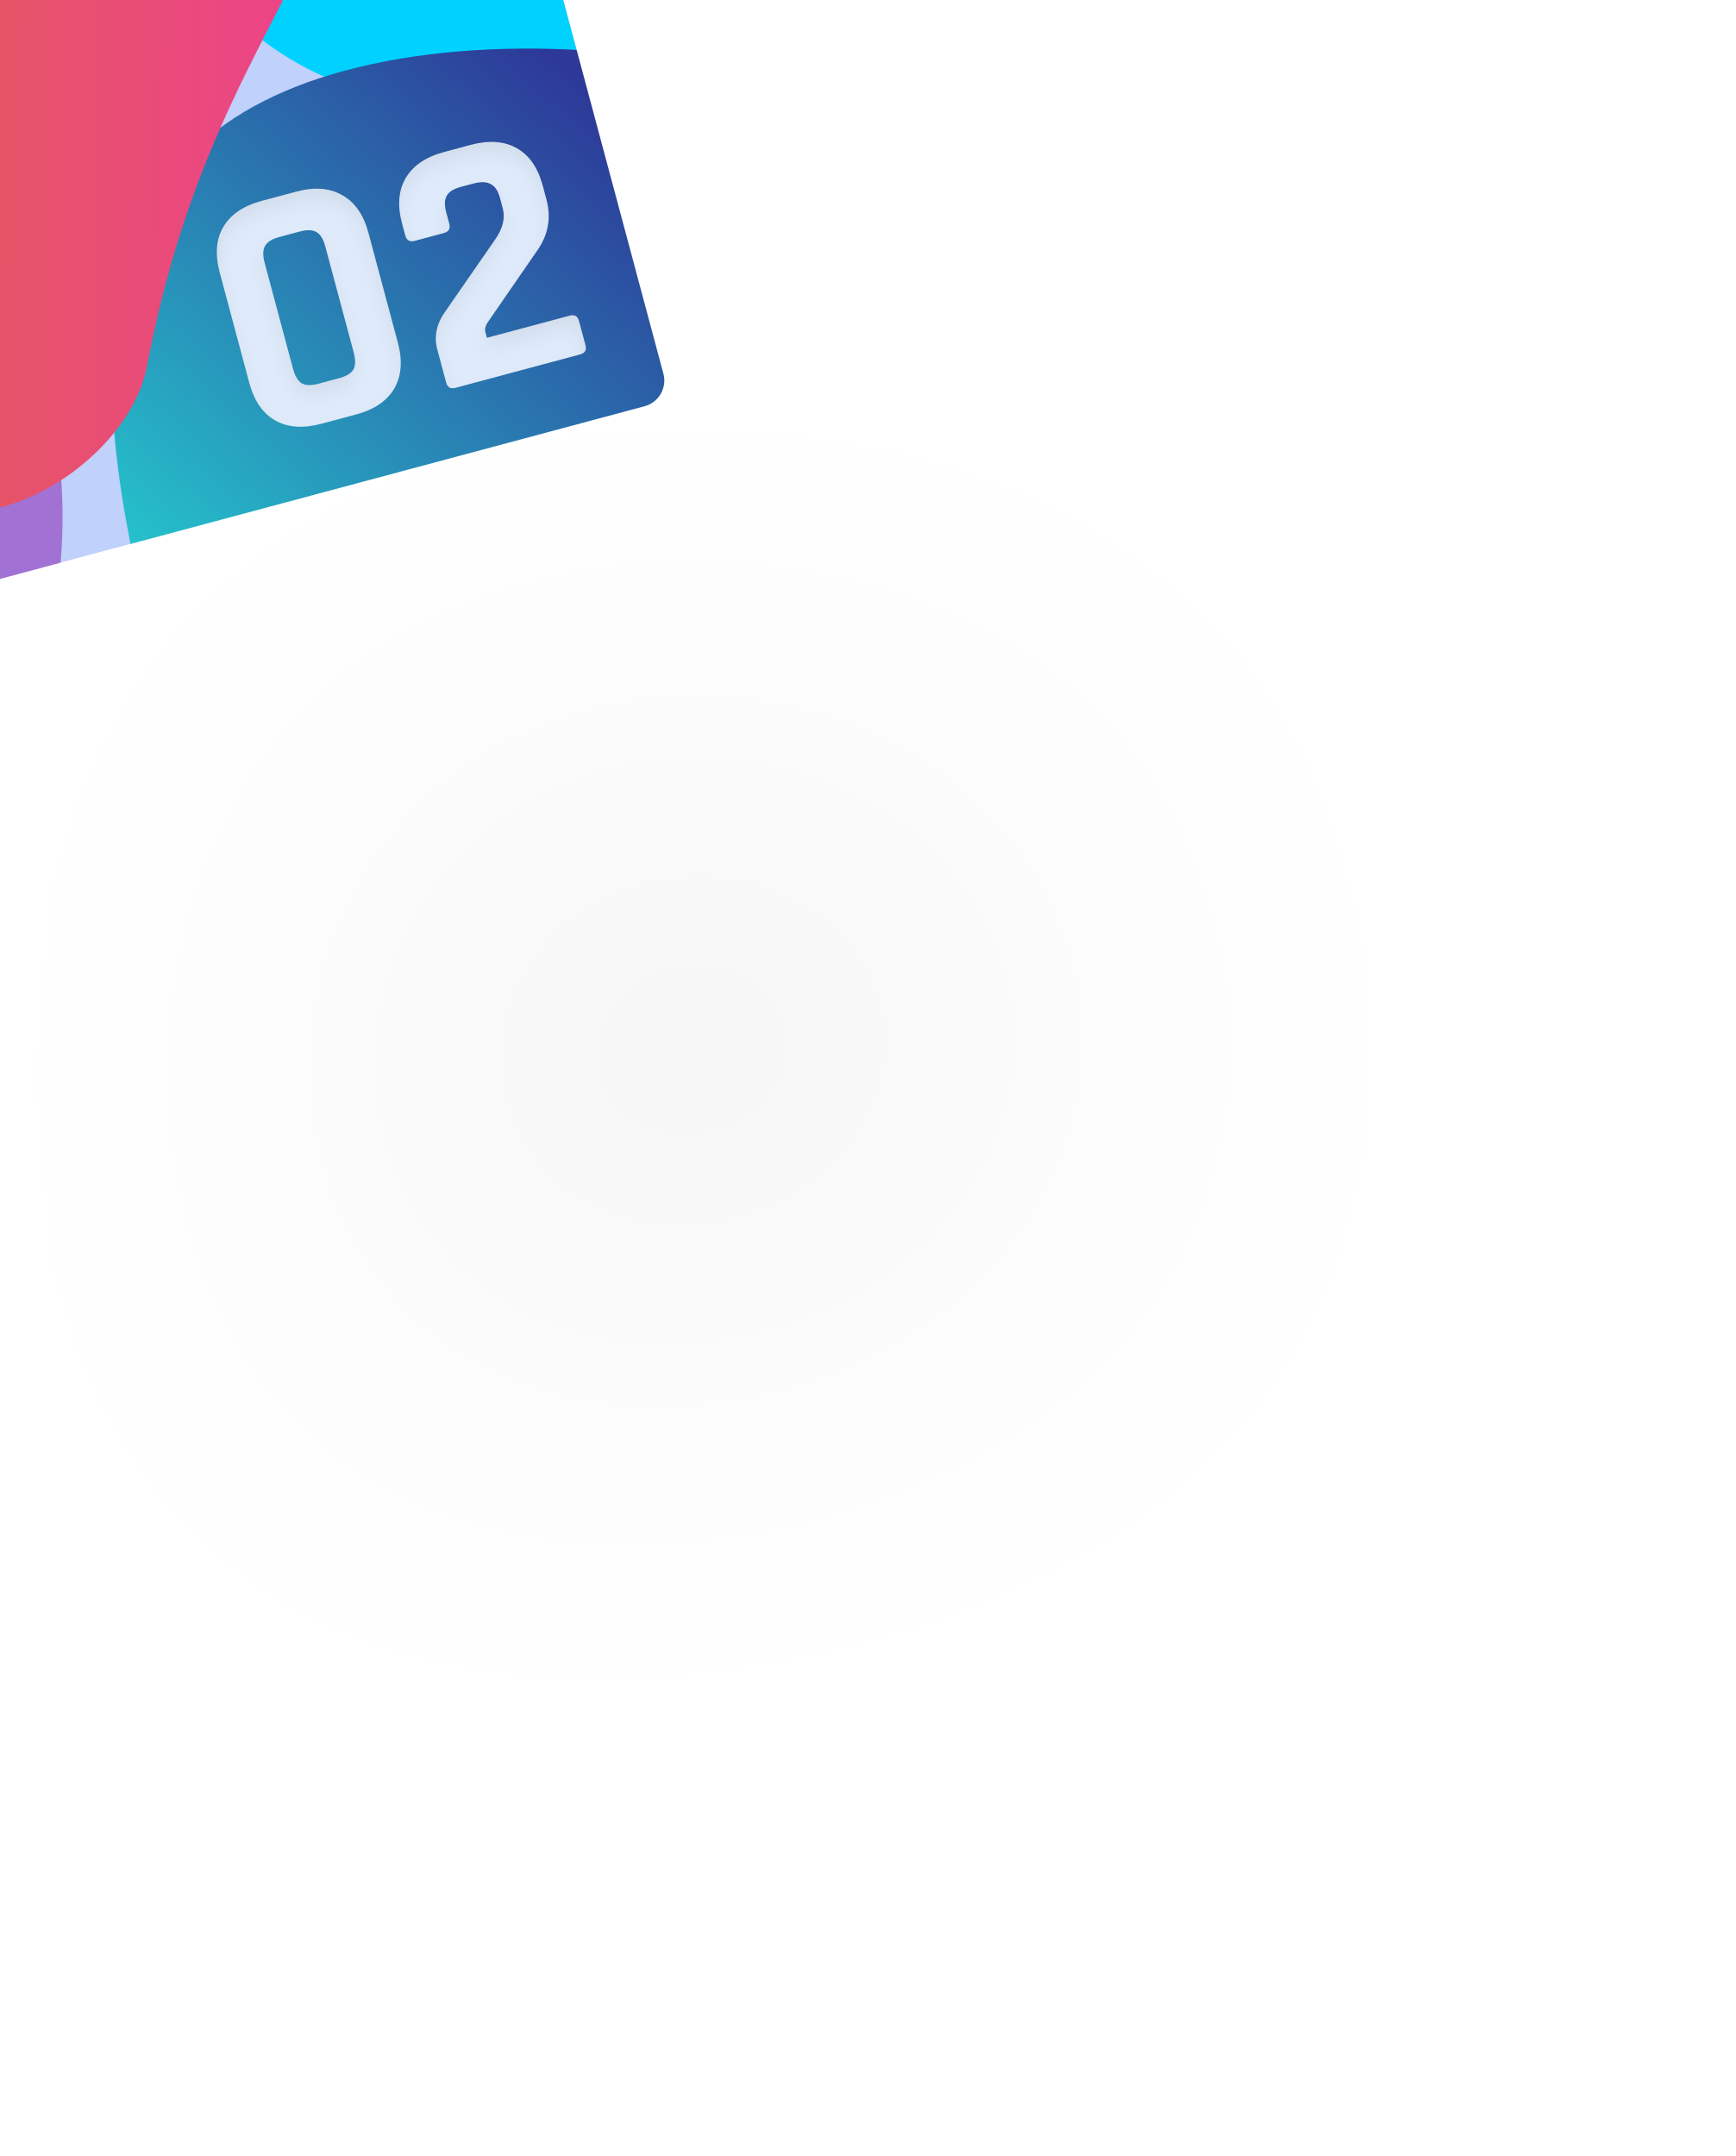
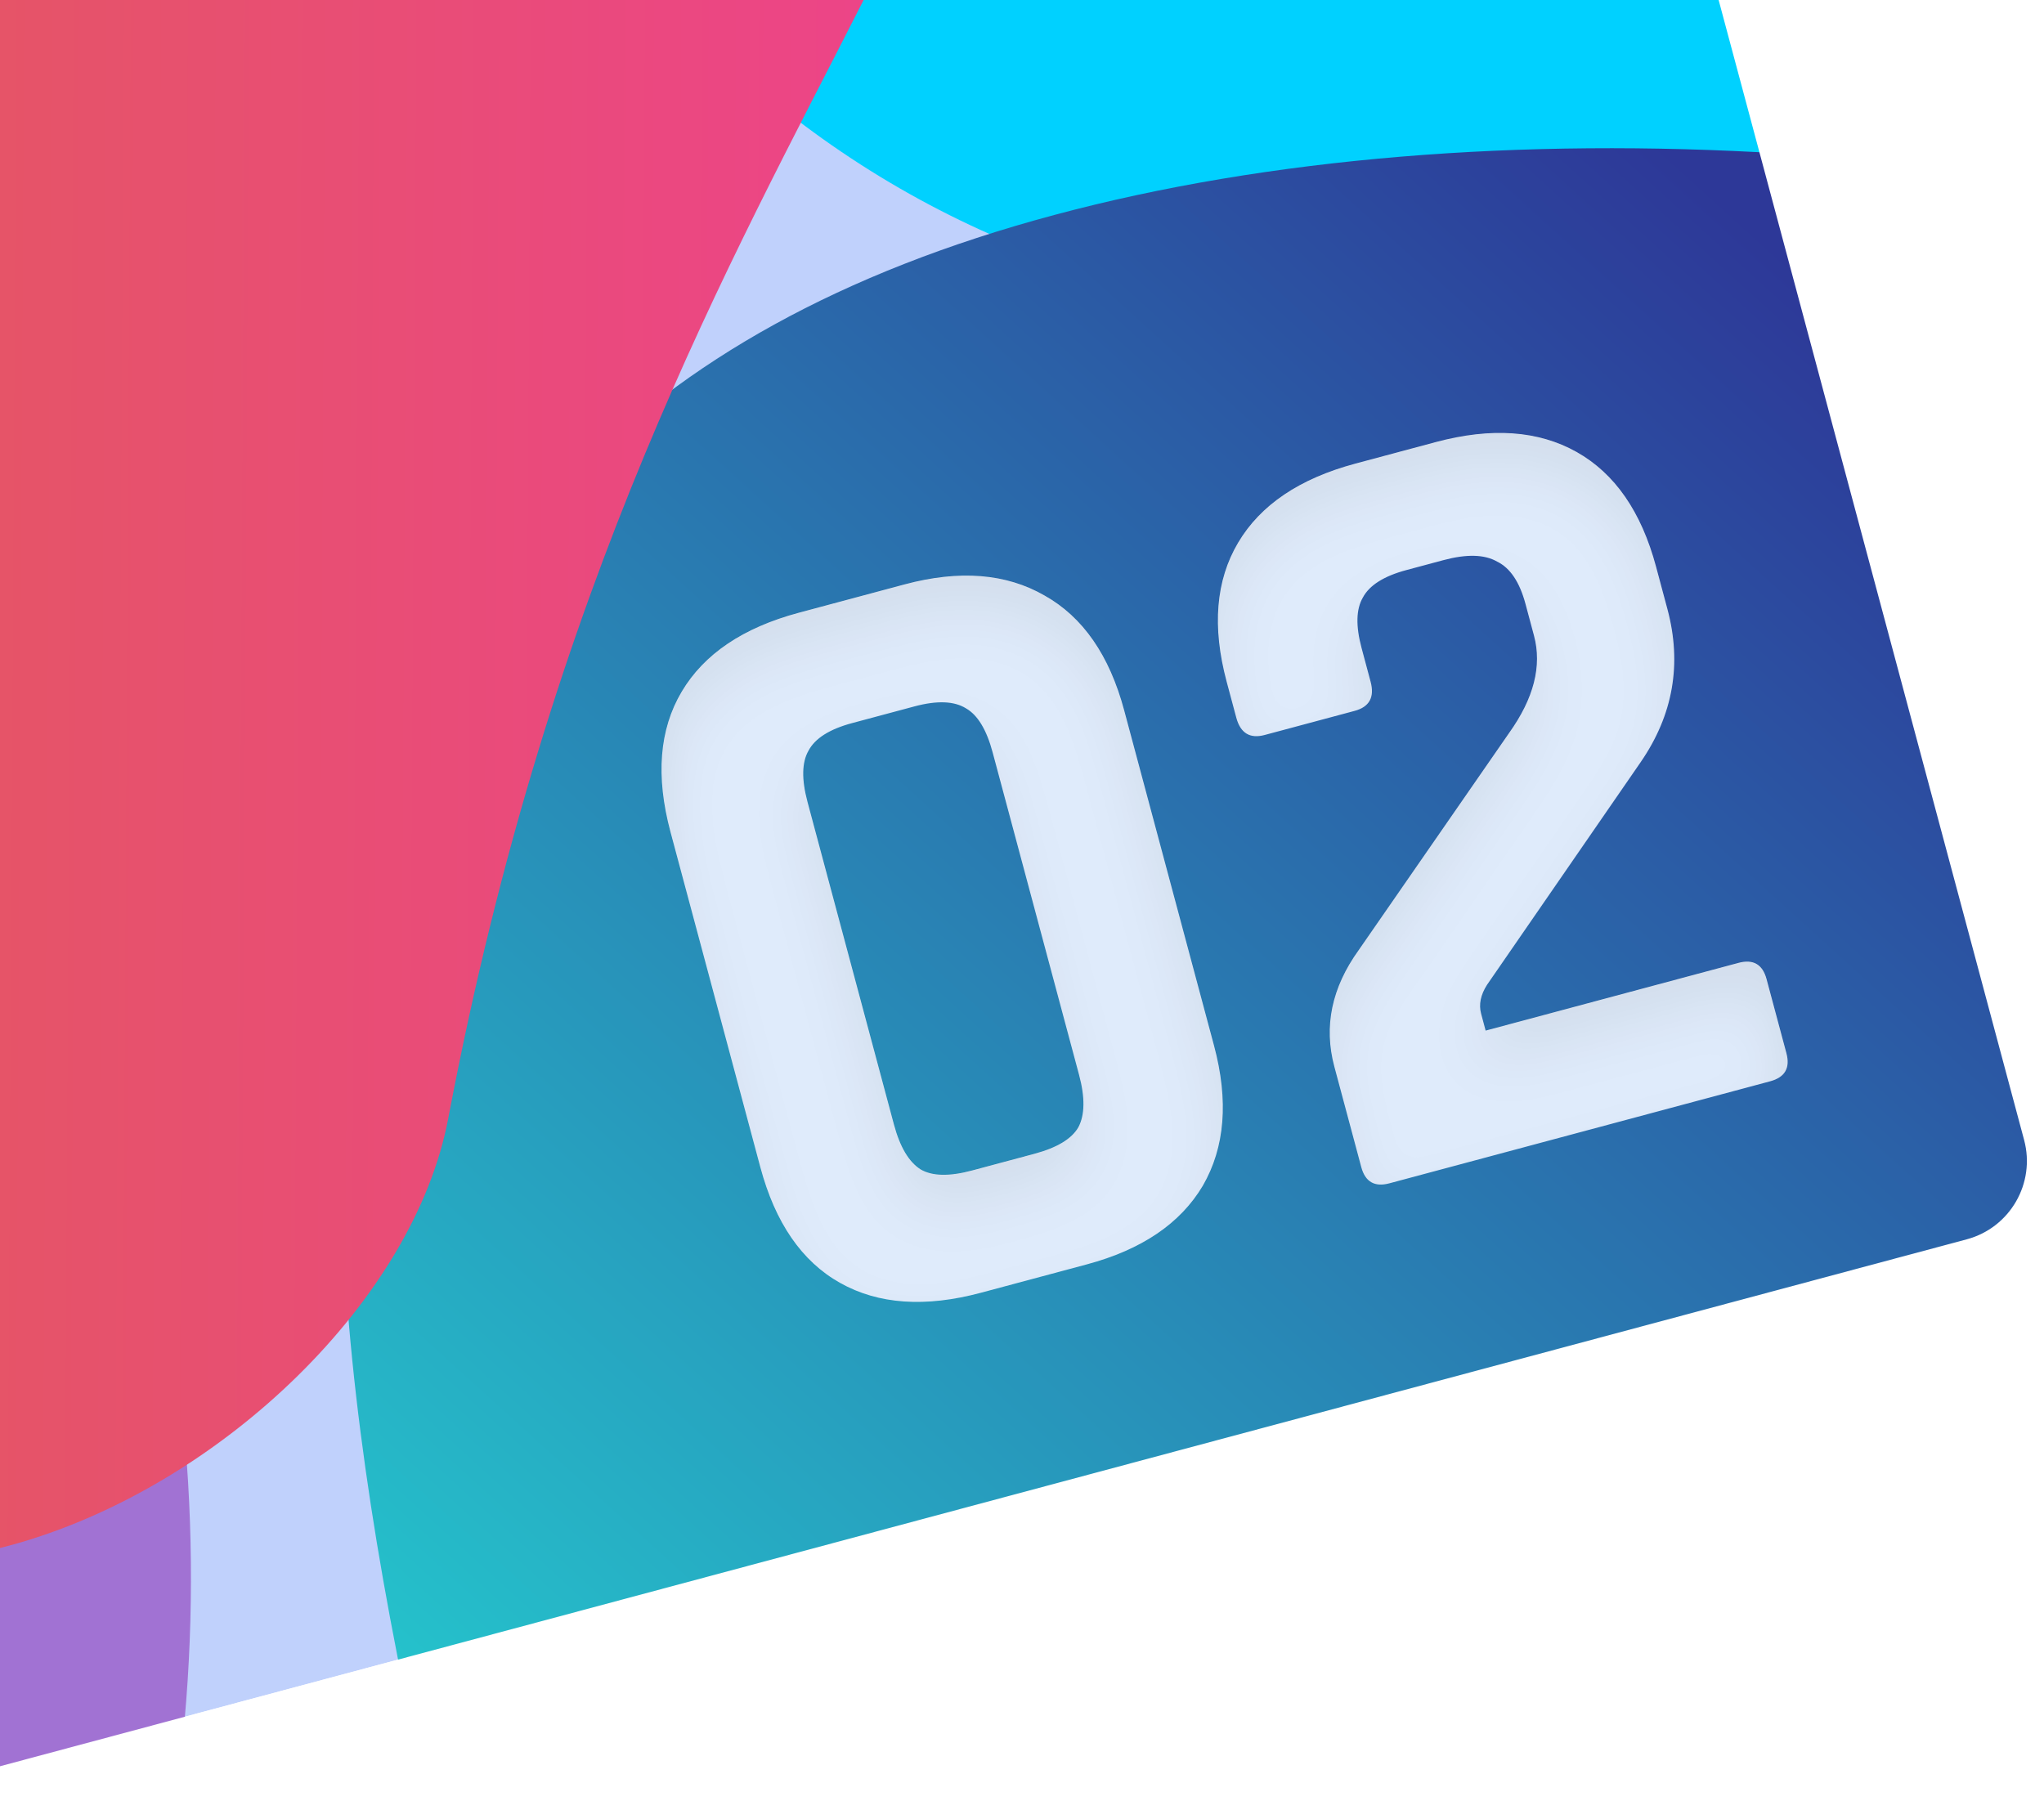
- <svg xmlns="http://www.w3.org/2000/svg" width="653" height="811" viewBox="0 0 653 811" fill="none">
-   <g filter="url(#filter0_d)">
-     <mask id="mask0" mask-type="alpha" maskUnits="userSpaceOnUse" x="-268" y="-260" width="521" height="521">
+ <svg xmlns="http://www.w3.org/2000/svg" width="252" height="222" viewBox="0 0 252 222" fill="none">
+   <mask id="mask0" mask-type="alpha" maskUnits="userSpaceOnUse" x="0" y="0" width="252" height="222">
+     <rect width="252" height="222" fill="#C4C4C4" />
+   </mask>
+   <g mask="url(#mask0)">
+     <mask id="mask1" mask-type="alpha" maskUnits="userSpaceOnUse" x="-268" y="-260" width="521" height="521">
      <rect width="424.69" height="424.69" rx="10" transform="matrix(-0.258819 -0.965926 -0.965926 0.258819 252.137 150.219)" fill="#C4C4C4" />
    </mask>
-     <g mask="url(#mask0)">
+     <g mask="url(#mask1)">
      <rect width="424.69" height="424.69" rx="10" transform="matrix(-0.258819 -0.965926 -0.965926 0.258819 252.137 150.219)" fill="#C0D1FC" />
      <circle r="117.226" transform="matrix(-0.258819 -0.965926 -0.965926 0.258819 169.499 -78.3217)" fill="url(#paint0_linear)" />
      <path d="M130 26.5C24.166 54.858 32.068 146.73 60.426 252.564C88.784 358.398 197.568 421.205 303.403 392.847C409.237 364.488 472.043 255.704 443.685 149.87C415.327 44.036 235.834 -1.858 130 26.5Z" fill="url(#paint1_linear)" />
      <circle r="198.39" transform="matrix(-0.258819 -0.965926 -0.965926 0.258819 -174.897 194.428)" fill="#A172D3" />
      <path d="M-365.412 -392.596C-506.913 -354.681 -590.886 -209.236 -552.971 -67.735C-515.237 73.088 -371.635 199.153 -230.782 162.983C-229.45 162.641 -228.183 161.998 -227.109 161.138C-84.796 47.313 -2.782 -64.078 -40.551 -205.038C-78.466 -346.538 -223.912 -430.511 -365.412 -392.596Z" fill="#EC9341" />
      <path d="M-13.011 -170.211C-37.173 -163.737 -48.375 -120.25 -67.323 -76.674C-82.087 -42.721 -105.772 7.853 -97.874 39.117C-82.663 99.326 -68.397 117.19 -59.403 150.758C-38.584 228.454 46.809 182.439 55.256 137.934C80.526 4.794 144.001 -18.177 122.769 -97.418C101.536 -176.659 66.23 -191.443 -13.011 -170.211Z" fill="url(#paint2_linear)" />
+       <g filter="url(#filter0_i)">
+         <path d="M119.84 144.317L127.533 142.255C130.315 141.51 132.12 140.421 132.947 138.988C133.751 137.468 133.781 135.317 133.035 132.535L122.378 92.763C121.633 89.981 120.544 88.177 119.111 87.349C117.655 86.435 115.535 86.35 112.754 87.096L105.06 89.157C102.278 89.903 100.485 91.035 99.681 92.555C98.854 93.988 98.813 96.096 99.558 98.877L110.215 138.65C110.961 141.431 112.061 143.279 113.518 144.194C114.951 145.021 117.058 145.062 119.84 144.317ZM133.985 155.9L120.945 159.394C114.077 161.235 108.285 160.83 103.569 158.18C98.852 155.531 95.574 150.772 93.734 143.904L82.657 102.568C80.817 95.7 81.277 89.939 84.037 85.287C86.797 80.634 91.61 77.387 98.478 75.547L111.518 72.053C118.299 70.236 124.059 70.696 128.799 73.433C133.515 76.082 136.782 80.797 138.599 87.578L149.675 128.915C151.492 135.696 151.032 141.456 148.296 146.196C145.536 150.848 140.766 154.083 133.985 155.9ZM167.825 143.898L164.505 131.51C163.177 126.555 164.178 121.768 167.506 117.149L186.048 90.378C189.099 86.113 190.123 82.111 189.121 78.373L188.073 74.461C187.351 71.766 186.186 70.028 184.58 69.248C183.036 68.357 180.83 68.296 177.962 69.064L173.398 70.287C170.616 71.033 168.823 72.165 168.019 73.685C167.191 75.118 167.139 77.182 167.861 79.877L168.979 84.05C169.491 85.962 168.835 87.163 167.009 87.652L155.925 90.622C154.1 91.112 152.931 90.4 152.418 88.487L151.23 84.054C149.413 77.273 149.885 71.556 152.645 66.903C155.404 62.251 160.218 59.004 167.086 57.164L176.996 54.508C183.864 52.668 189.656 53.073 194.373 55.722C199.089 58.372 202.356 63.087 204.173 69.868L205.57 75.084C207.387 81.865 206.282 88.171 202.254 94.002L183.329 121.435C182.542 122.671 182.3 123.853 182.603 124.984L183.162 127.07L214.327 118.719C216.153 118.23 217.31 118.898 217.799 120.724L220.245 129.852C220.734 131.677 220.066 132.835 218.241 133.324L171.297 145.903C169.471 146.392 168.314 145.724 167.825 143.898Z" fill="#DFEBFB" />
+       </g>
    </g>
  </g>
-   <g filter="url(#filter1_i)">
-     <path d="M119.84 144.317L127.533 142.255C130.315 141.51 132.12 140.421 132.947 138.988C133.751 137.468 133.781 135.317 133.035 132.535L122.378 92.763C121.633 89.981 120.544 88.177 119.111 87.349C117.655 86.435 115.535 86.35 112.754 87.096L105.06 89.157C102.278 89.903 100.485 91.035 99.681 92.555C98.854 93.988 98.813 96.096 99.558 98.877L110.215 138.65C110.961 141.431 112.061 143.279 113.518 144.194C114.951 145.021 117.058 145.062 119.84 144.317ZM133.985 155.9L120.945 159.394C114.077 161.235 108.285 160.83 103.569 158.18C98.852 155.531 95.574 150.772 93.734 143.904L82.657 102.568C80.817 95.7 81.277 89.939 84.037 85.287C86.797 80.634 91.61 77.387 98.478 75.547L111.518 72.053C118.299 70.236 124.059 70.696 128.799 73.433C133.515 76.082 136.782 80.797 138.599 87.578L149.675 128.915C151.492 135.696 151.032 141.456 148.296 146.196C145.536 150.848 140.766 154.083 133.985 155.9ZM167.825 143.898L164.505 131.51C163.177 126.555 164.178 121.768 167.506 117.149L186.048 90.378C189.099 86.113 190.123 82.111 189.121 78.373L188.073 74.461C187.351 71.766 186.186 70.028 184.58 69.248C183.036 68.357 180.83 68.296 177.962 69.064L173.398 70.287C170.616 71.033 168.823 72.165 168.019 73.685C167.191 75.118 167.139 77.182 167.861 79.877L168.979 84.05C169.491 85.962 168.835 87.163 167.009 87.652L155.925 90.622C154.1 91.112 152.931 90.4 152.418 88.487L151.23 84.054C149.413 77.273 149.885 71.556 152.645 66.903C155.404 62.251 160.218 59.004 167.086 57.164L176.996 54.508C183.864 52.668 189.656 53.073 194.373 55.722C199.089 58.372 202.356 63.087 204.173 69.868L205.57 75.084C207.387 81.865 206.282 88.171 202.254 94.002L183.329 121.435C182.542 122.671 182.3 123.853 182.603 124.984L183.162 127.07L214.327 118.719C216.153 118.23 217.31 118.898 217.799 120.724L220.245 129.852C220.734 131.677 220.066 132.835 218.241 133.324L171.297 145.903C169.471 146.392 168.314 145.724 167.825 143.898Z" fill="#DFEBFB" />
-   </g>
  <defs>
-     <filter id="filter0_d" x="-368" y="-260" width="1020.14" height="1070.14" filterUnits="userSpaceOnUse" color-interpolation-filters="sRGB">
-       <feFlood flood-opacity="0" result="BackgroundImageFix" />
-       <feColorMatrix in="SourceAlpha" type="matrix" values="0 0 0 0 0 0 0 0 0 0 0 0 0 0 0 0 0 0 127 0" />
-       <feOffset dx="150" dy="300" />
-       <feGaussianBlur stdDeviation="125" />
-       <feColorMatrix type="matrix" values="0 0 0 0 0 0 0 0 0 0 0 0 0 0 0 0 0 0 0.05 0" />
-       <feBlend mode="normal" in2="BackgroundImageFix" result="effect1_dropShadow" />
-       <feBlend mode="normal" in="SourceGraphic" in2="effect1_dropShadow" result="shape" />
-     </filter>
-     <filter id="filter1_i" x="81.553" y="53.377" width="138.847" height="111.149" filterUnits="userSpaceOnUse" color-interpolation-filters="sRGB">
+     <filter id="filter0_i" x="81.553" y="53.377" width="138.847" height="111.149" filterUnits="userSpaceOnUse" color-interpolation-filters="sRGB">
      <feFlood flood-opacity="0" result="BackgroundImageFix" />
      <feBlend mode="normal" in="SourceGraphic" in2="BackgroundImageFix" result="shape" />
      <feColorMatrix in="SourceAlpha" type="matrix" values="0 0 0 0 0 0 0 0 0 0 0 0 0 0 0 0 0 0 127 0" result="hardAlpha" />
      <feOffset dy="4" />
      <feGaussianBlur stdDeviation="3.5" />
      <feComposite in2="hardAlpha" operator="arithmetic" k2="-1" k3="1" />
      <feColorMatrix type="matrix" values="0 0 0 0 0 0 0 0 0 0 0 0 0 0 0 0 0 0 0.06 0" />
      <feBlend mode="normal" in2="shape" result="effect1_innerShadow" />
    </filter>
    <linearGradient id="paint0_linear" x1="105.839" y1="93.359" x2="105.662" y2="241.451" gradientUnits="userSpaceOnUse">
      <stop stop-color="#00D1FF" />
      <stop offset="1" stop-color="#654BFF" />
    </linearGradient>
    <linearGradient id="paint1_linear" x1="242.5" y1="52" x2="60.426" y2="252.564" gradientUnits="userSpaceOnUse">
      <stop stop-color="#2D3898" />
      <stop offset="1" stop-color="#24D1D1" />
    </linearGradient>
    <linearGradient id="paint2_linear" x1="146.53" y1="-15.95" x2="-177.456" y2="-17.836" gradientUnits="userSpaceOnUse">
      <stop stop-color="#EF3F93" />
      <stop offset="1" stop-color="#DA6D33" />
    </linearGradient>
  </defs>
</svg>
